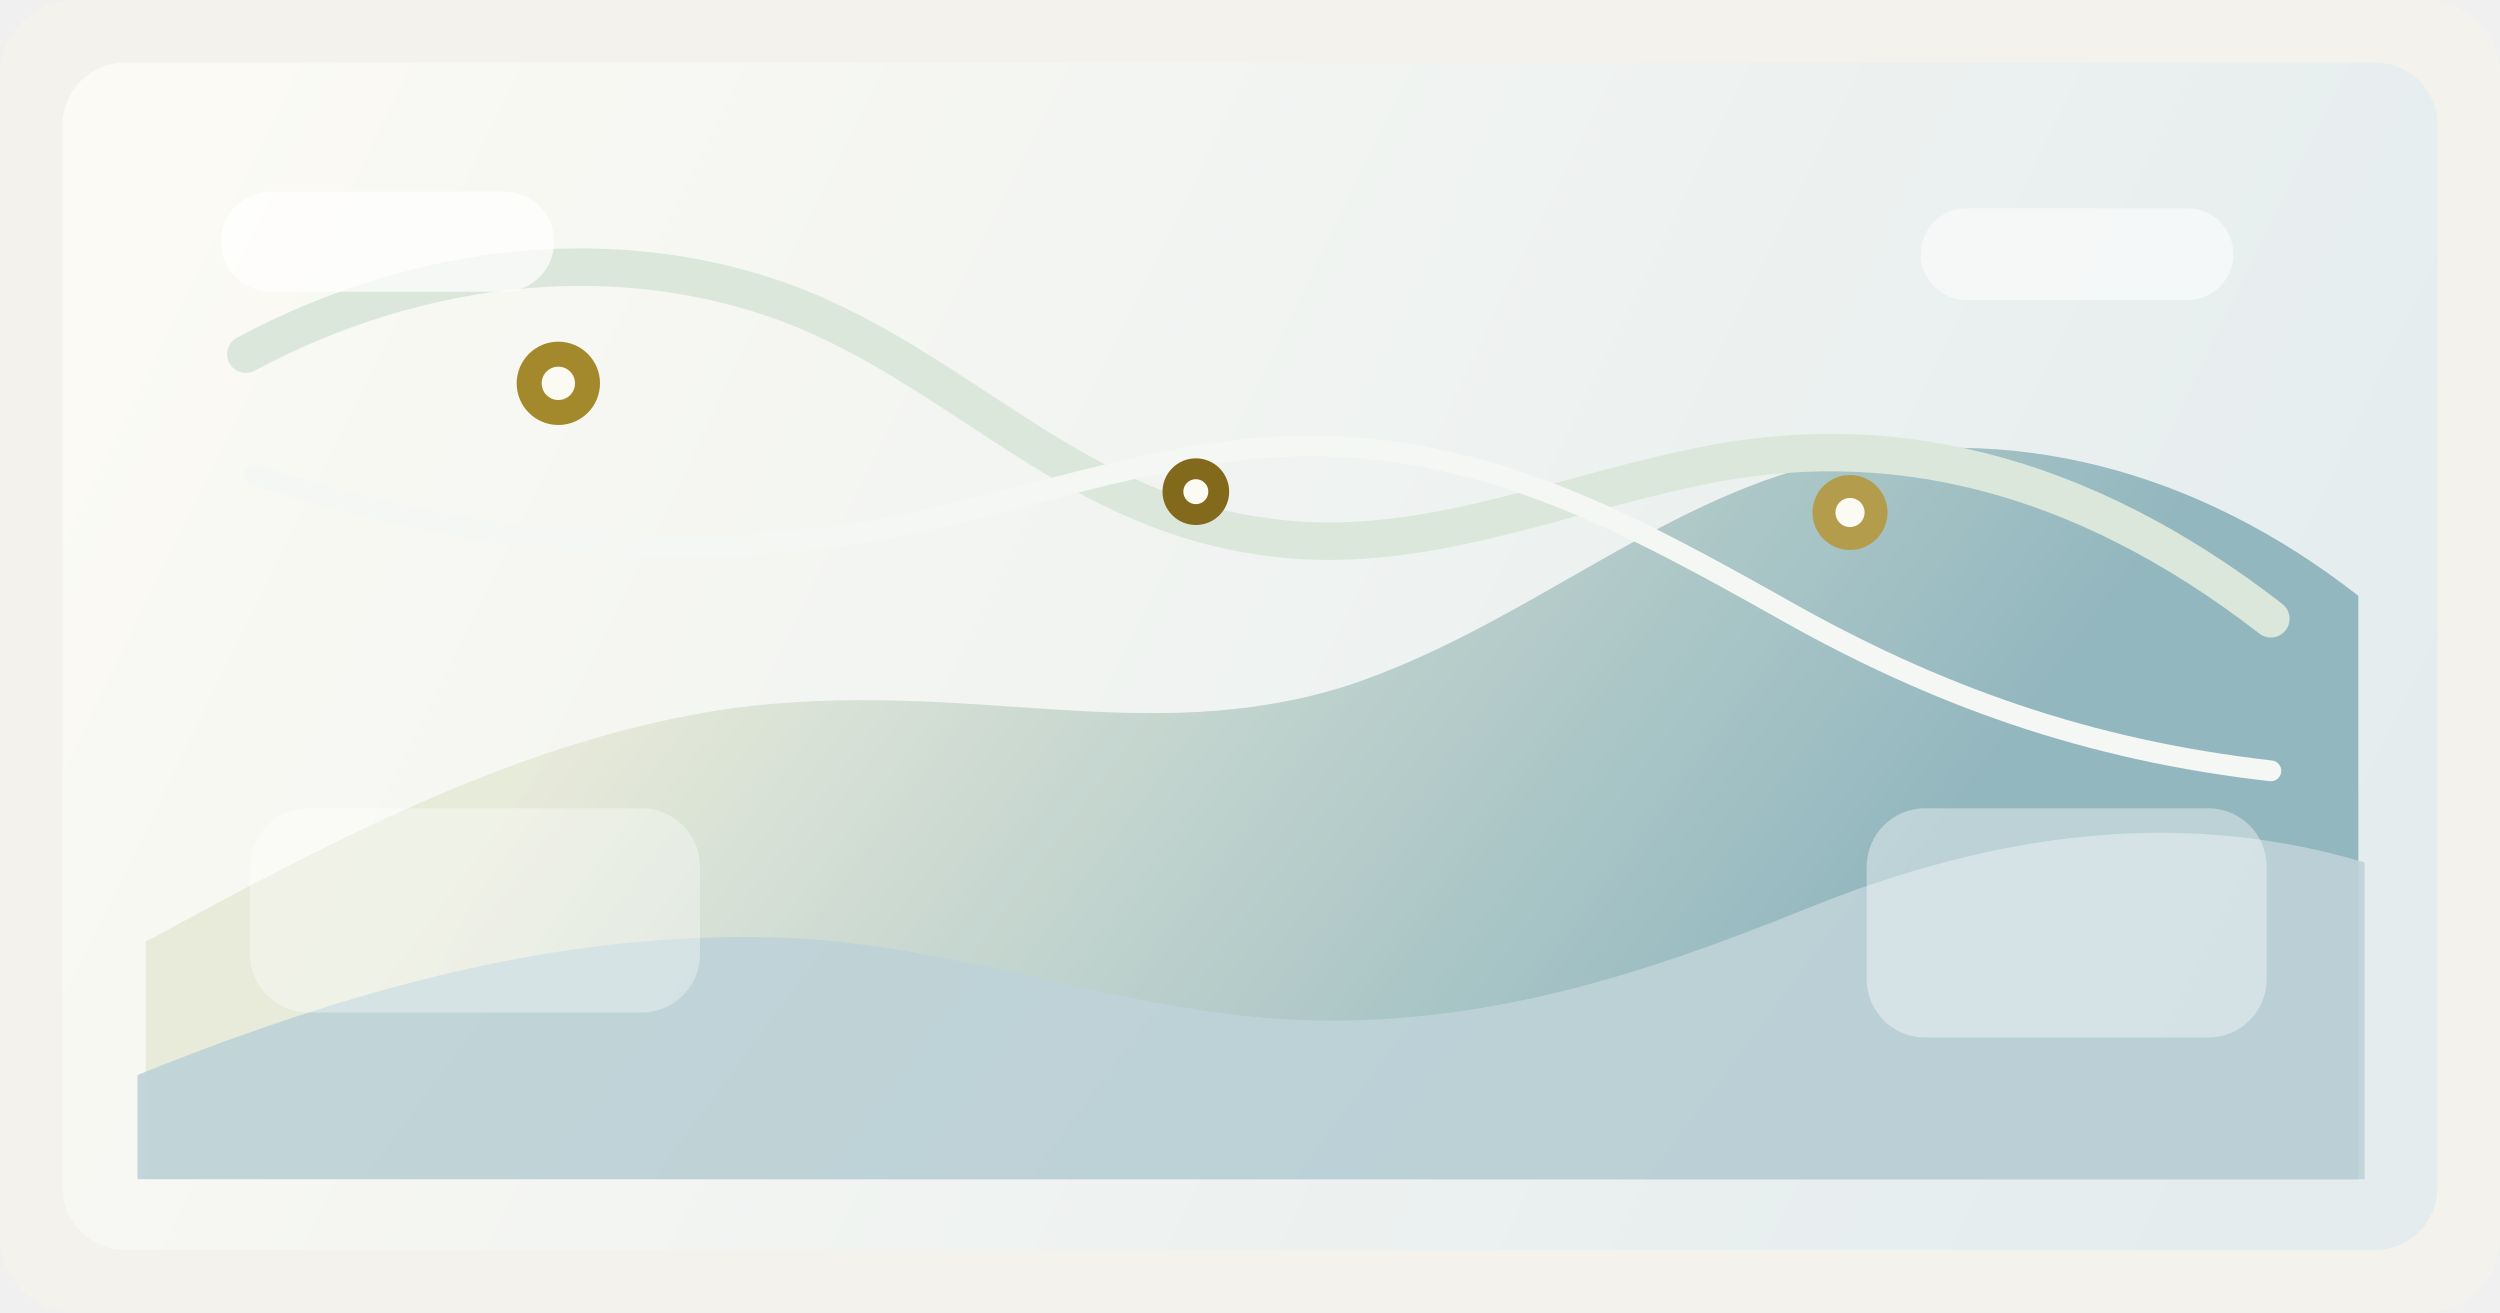
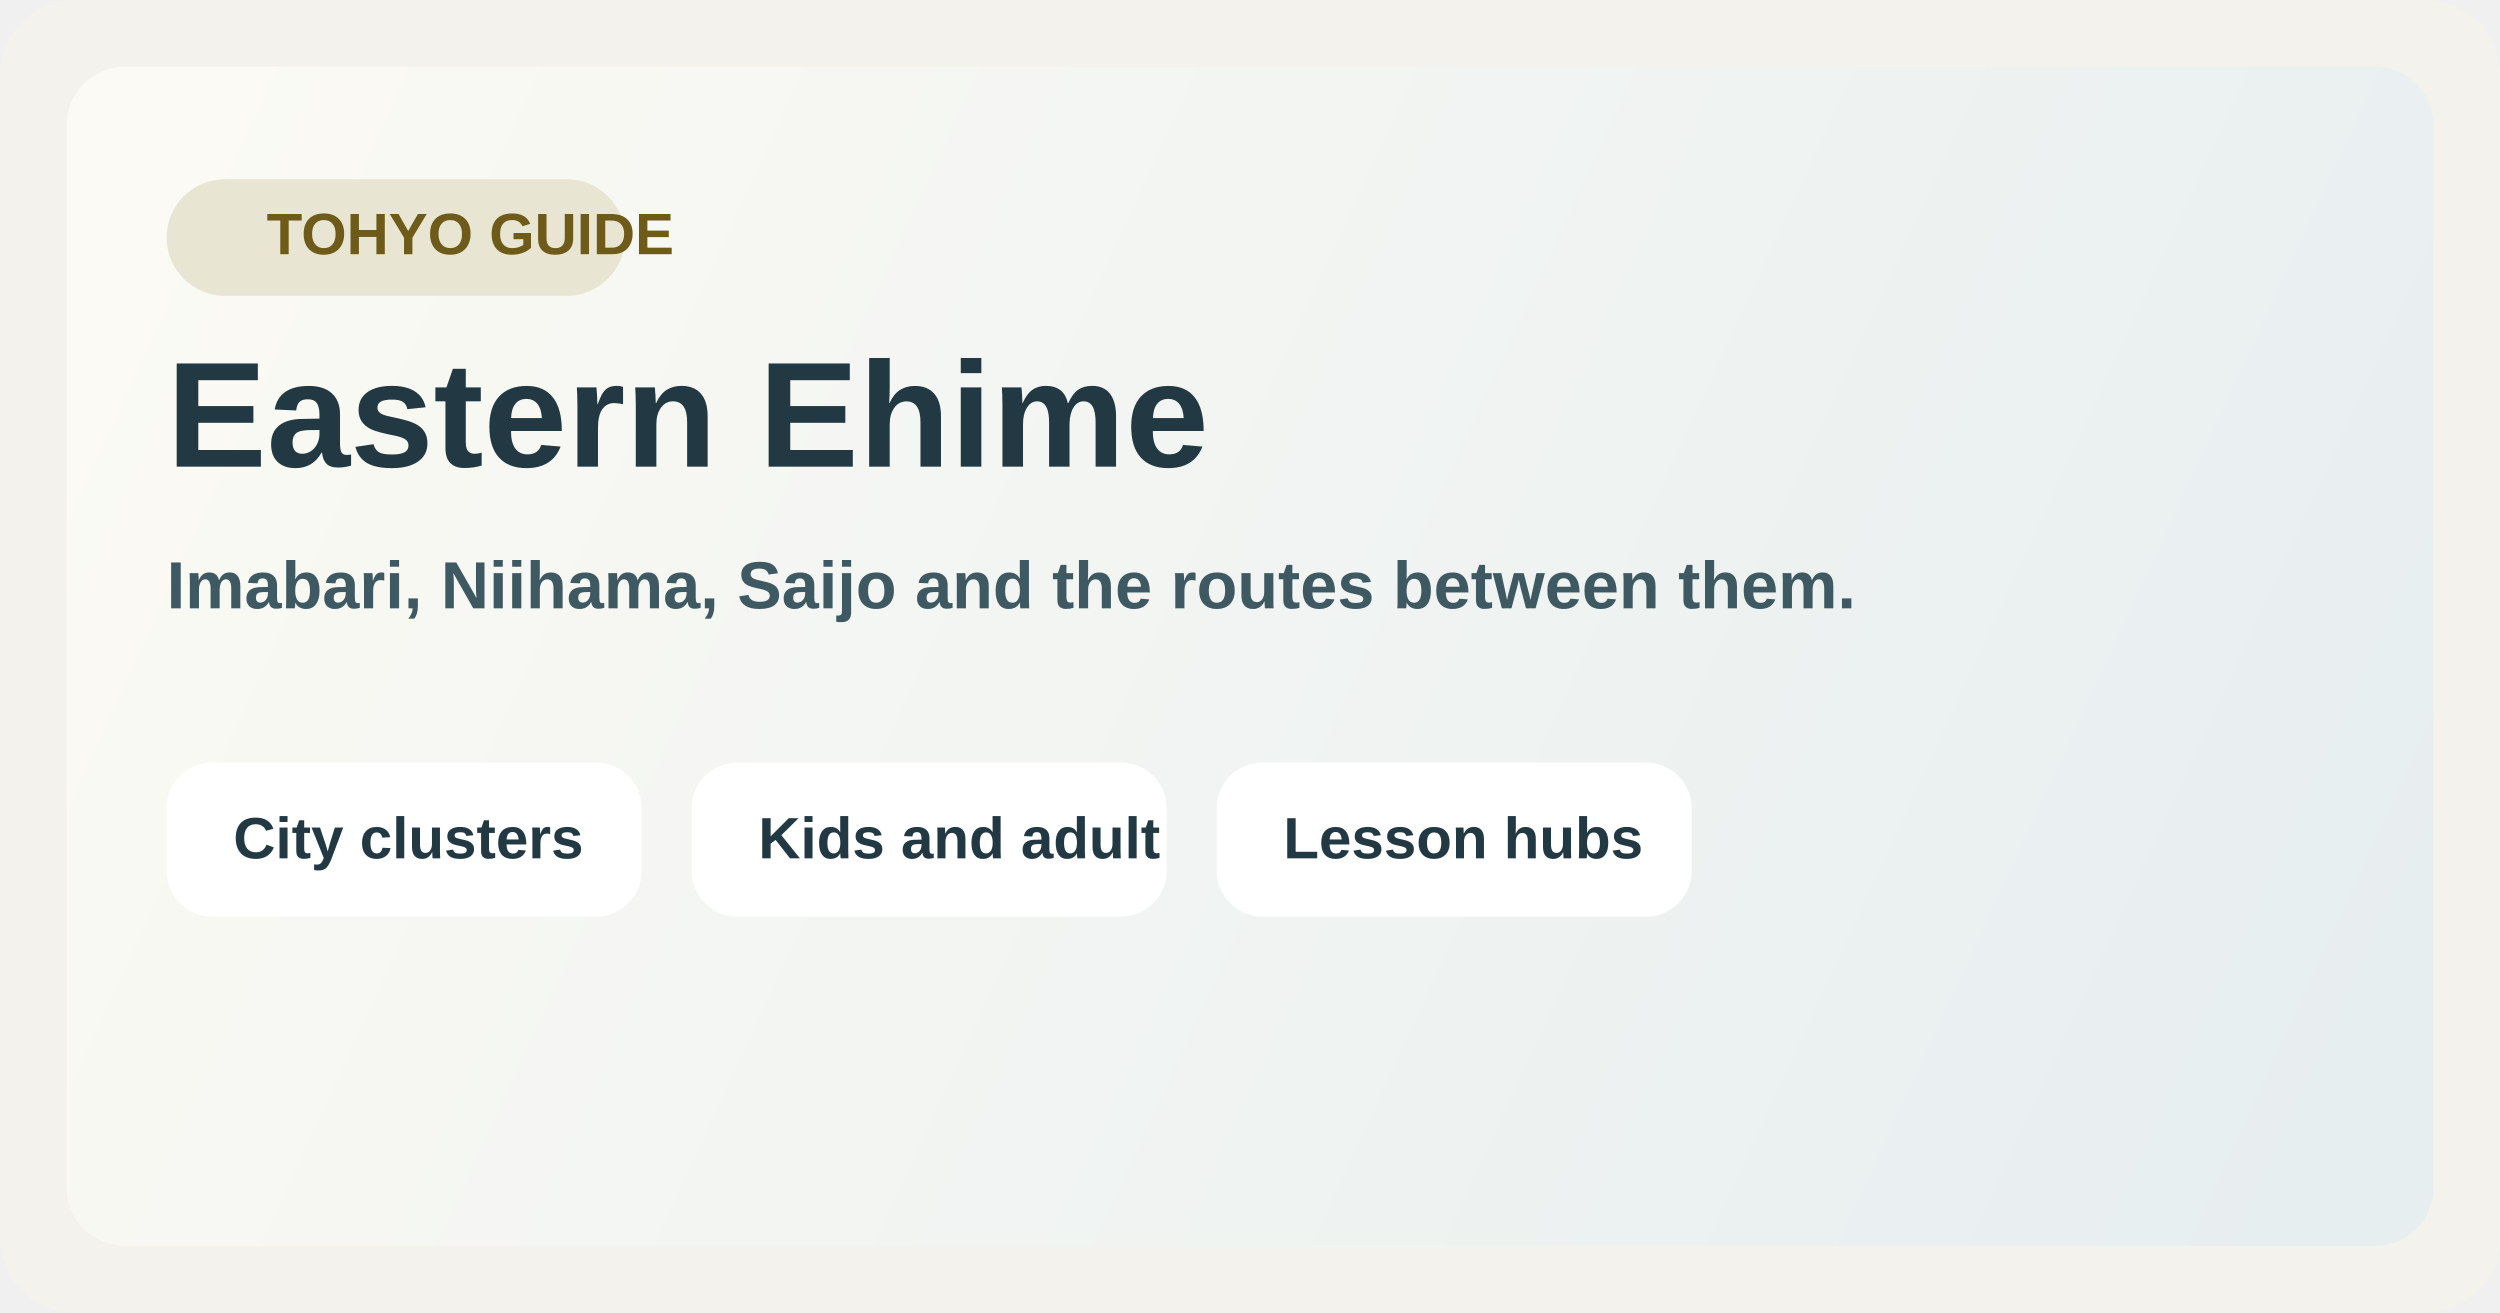
<svg xmlns="http://www.w3.org/2000/svg" width="1200" height="630" viewBox="0 0 1200 630" fill="none">
  <rect width="1200" height="630" rx="36" fill="#F3F2EC" />
-   <rect x="30" y="30" width="1140" height="570" rx="30" fill="url(#bg)" />
-   <path d="M70 452C162 402 253 354 351 340C465 325 550 360 647 329C731 301 795 241 876 222C964 202 1054 225 1132 286V566H70V452Z" fill="url(#ground)" opacity="0.94" />
-   <path d="M66 516C170 474 270 447 372 450C454 452 530 483 612 489C704 495 783 470 865 437C946 404 1038 385 1135 414V566H66V516Z" fill="#BED3D8" opacity="0.92" />
-   <path d="M118 170C204 124 299 116 379 146C460 177 512 243 603 257C677 269 742 239 815 224C905 205 997 225 1090 297" stroke="#DCE7DC" stroke-width="18" stroke-linecap="round" />
-   <path d="M122 228C210 256 303 270 397 258C478 248 552 213 634 214C717 216 782 251 855 292C929 334 1002 360 1090 370" stroke="#F4F7F4" stroke-width="10" stroke-linecap="round" />
-   <circle cx="268" cy="184" r="20" fill="#A4892C" />
-   <circle cx="268" cy="184" r="8" fill="#FCFBF3" />
-   <circle cx="574" cy="236" r="16" fill="#83691C" />
-   <circle cx="574" cy="236" r="6" fill="#FCFBF3" />
-   <circle cx="888" cy="246" r="18" fill="#B39D4C" />
-   <circle cx="888" cy="246" r="7" fill="#FCFBF3" />
-   <rect x="106" y="92" width="160" height="48" rx="24" fill="#FFFFFF" opacity="0.72" />
-   <rect x="922" y="100" width="150" height="44" rx="22" fill="#FFFFFF" opacity="0.56" />
-   <rect x="896" y="388" width="192" height="110" rx="28" fill="#FFFFFF" opacity="0.38" />
-   <rect x="120" y="388" width="216" height="98" rx="28" fill="#FFFFFF" opacity="0.34" />
+   <rect x="32" y="32" width="1136" height="566" rx="28" fill="url(#bg)" />
+   <rect x="80" y="86" width="220" height="56" rx="28" fill="#E8E5D3" />
+   <text x="128" y="122" fill="#6E5A19" font-family="Arial, sans-serif" font-size="28" font-weight="700">TOHYO GUIDE</text>
+   <text x="80" y="224" fill="#223943" font-family="Arial, sans-serif" font-size="72" font-weight="700">Eastern Ehime</text>
+   <text x="80" y="292" fill="#3F5962" font-family="Arial, sans-serif" font-size="32" font-weight="600">Imabari, Niihama, Saijo and the routes between them.</text>
+   <rect x="80" y="366" width="228" height="74" rx="22" fill="#FFFFFF" />
+   <rect x="332" y="366" width="228" height="74" rx="22" fill="#FFFFFF" />
+   <rect x="584" y="366" width="228" height="74" rx="22" fill="#FFFFFF" />
+   <text x="112" y="412" fill="#223943" font-family="Arial, sans-serif" font-size="28" font-weight="700">City clusters</text>
+   <text x="364" y="412" fill="#223943" font-family="Arial, sans-serif" font-size="28" font-weight="700">Kids and adult</text>
+   <text x="616" y="412" fill="#223943" font-family="Arial, sans-serif" font-size="28" font-weight="700">Lesson hubs</text>
  <defs>
-     <linearGradient id="bg" x1="96" y1="74" x2="1086" y2="562" gradientUnits="userSpaceOnUse">
+     <linearGradient id="bg" x1="80" y1="80" x2="1120" y2="560" gradientUnits="userSpaceOnUse">
      <stop stop-color="#FBFAF4" />
-       <stop offset="1" stop-color="#E4ECEE" />
-     </linearGradient>
-     <linearGradient id="ground" x1="368" y1="216" x2="820" y2="552" gradientUnits="userSpaceOnUse">
-       <stop stop-color="#E7EAD9" />
-       <stop offset="1" stop-color="#8DB4BC" />
+       <stop offset="1" stop-color="#E7EEF0" />
    </linearGradient>
  </defs>
</svg>
